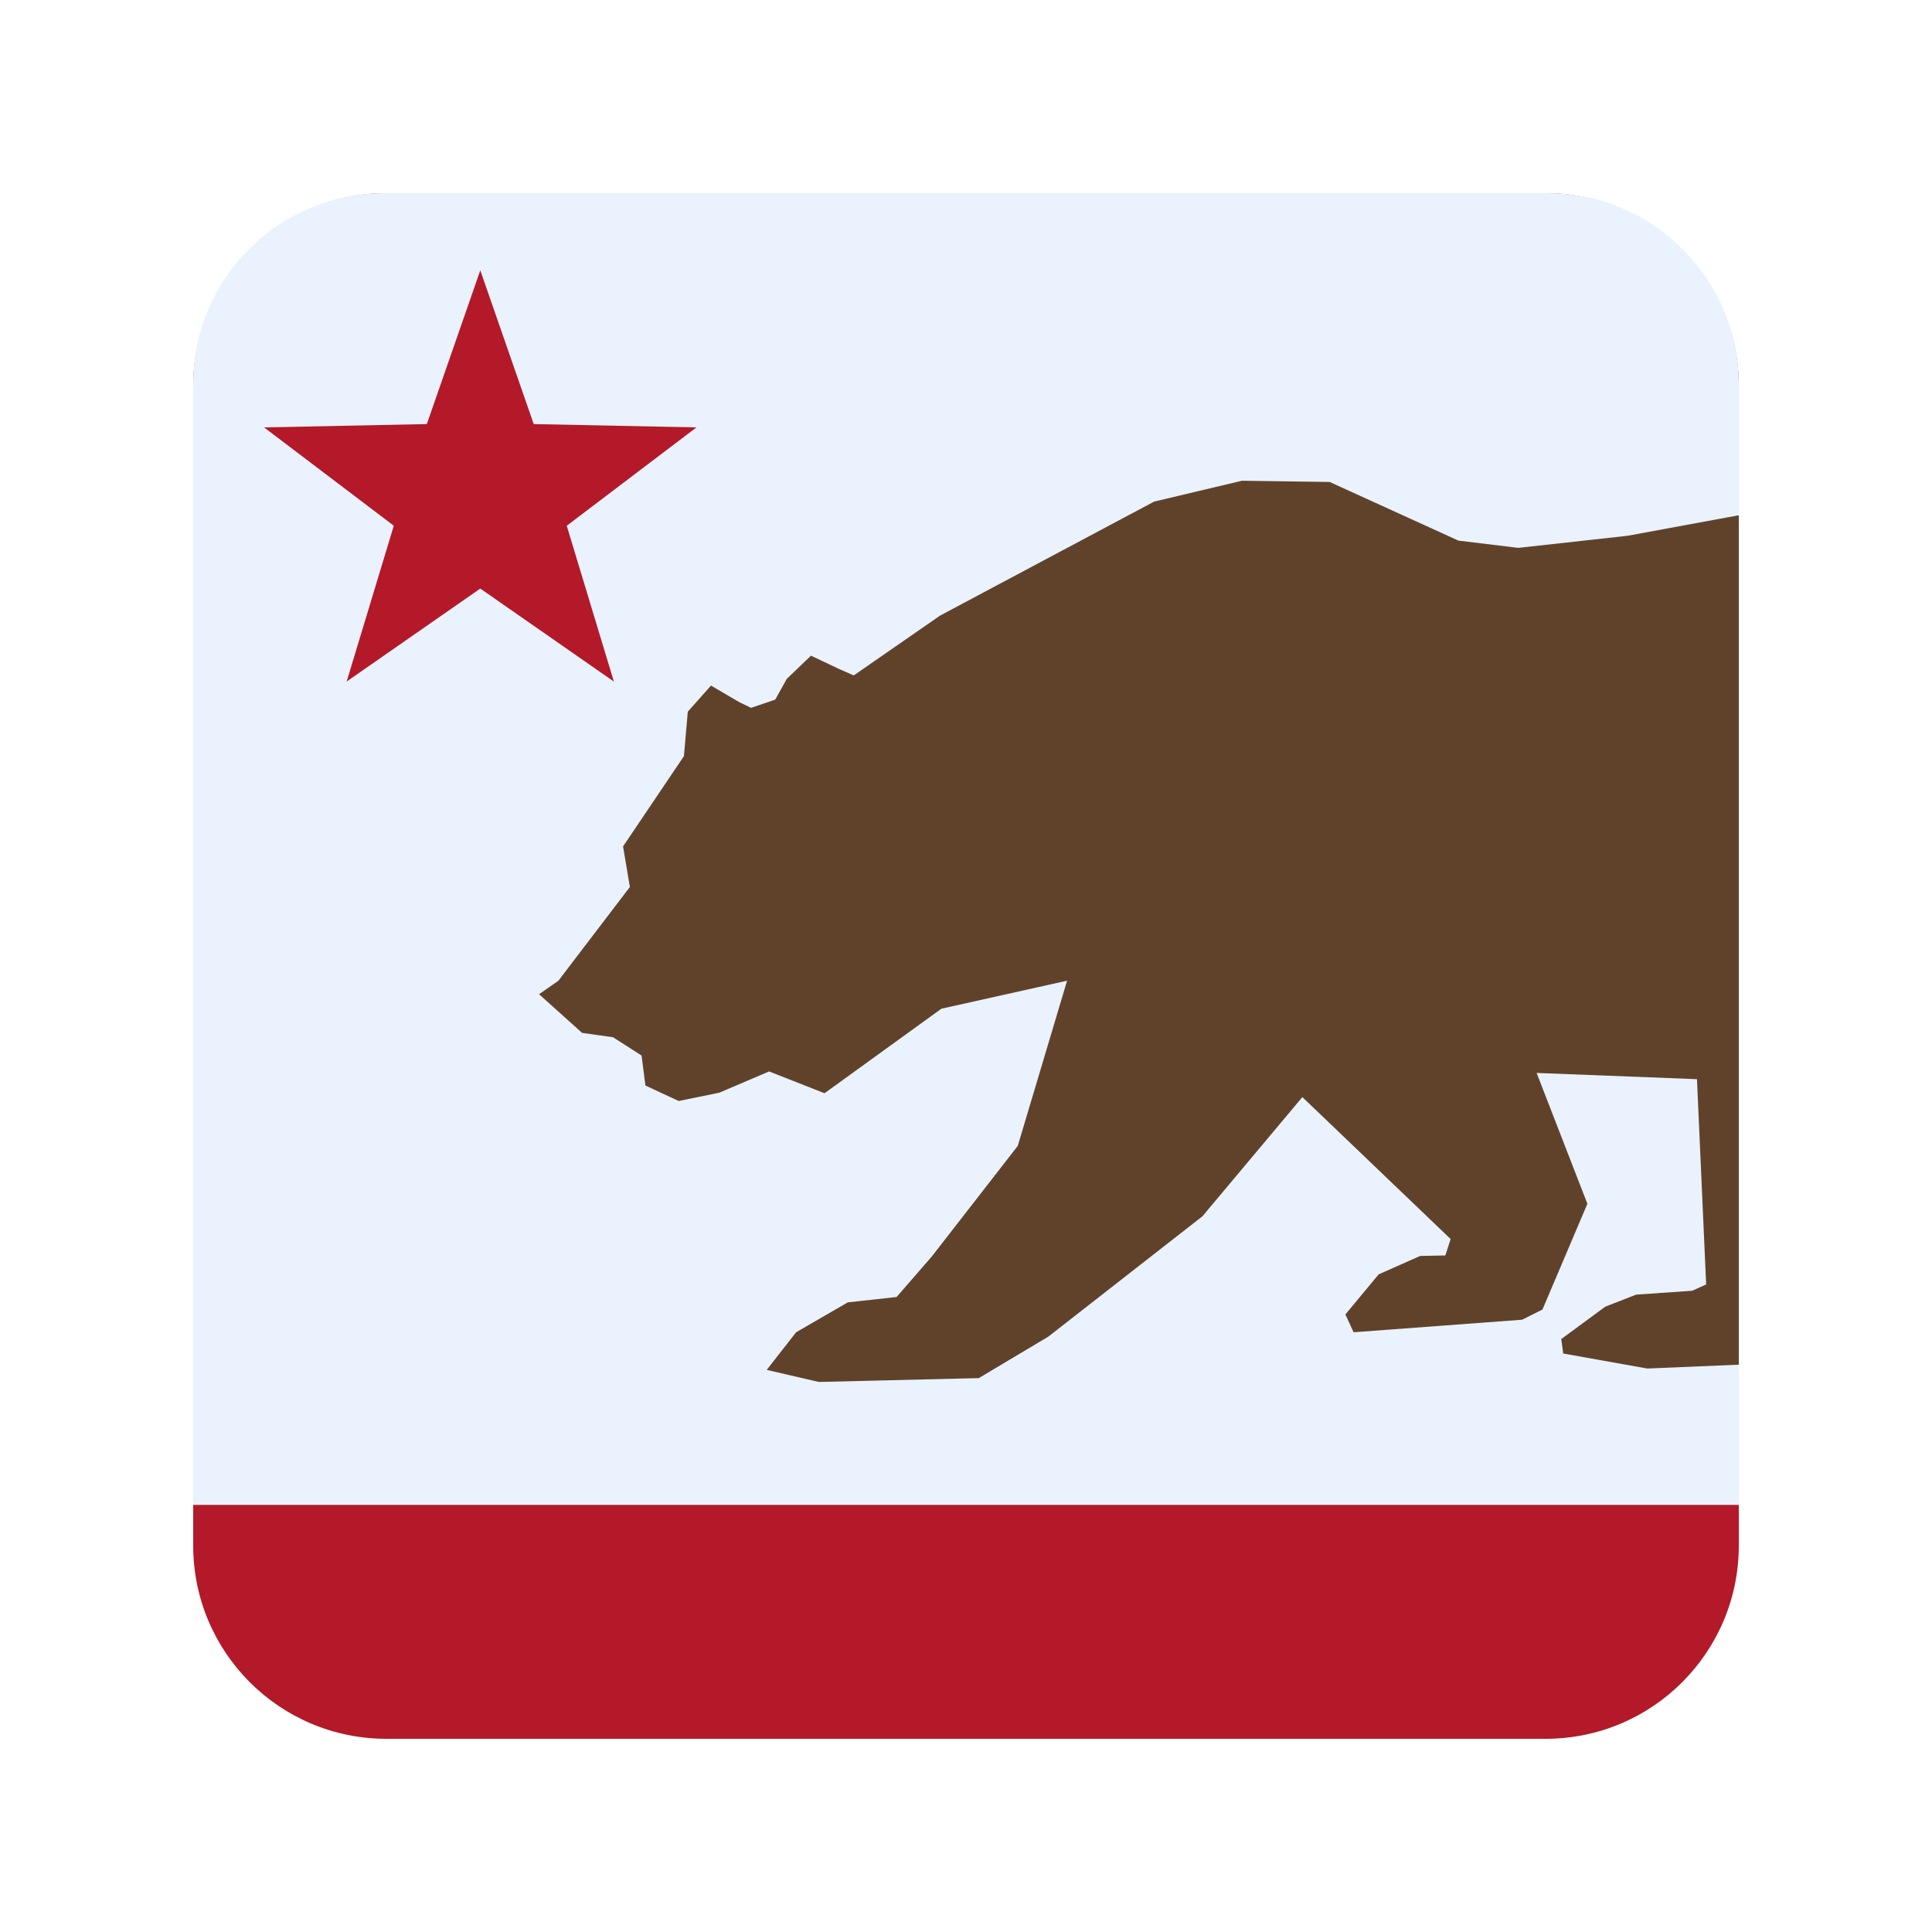
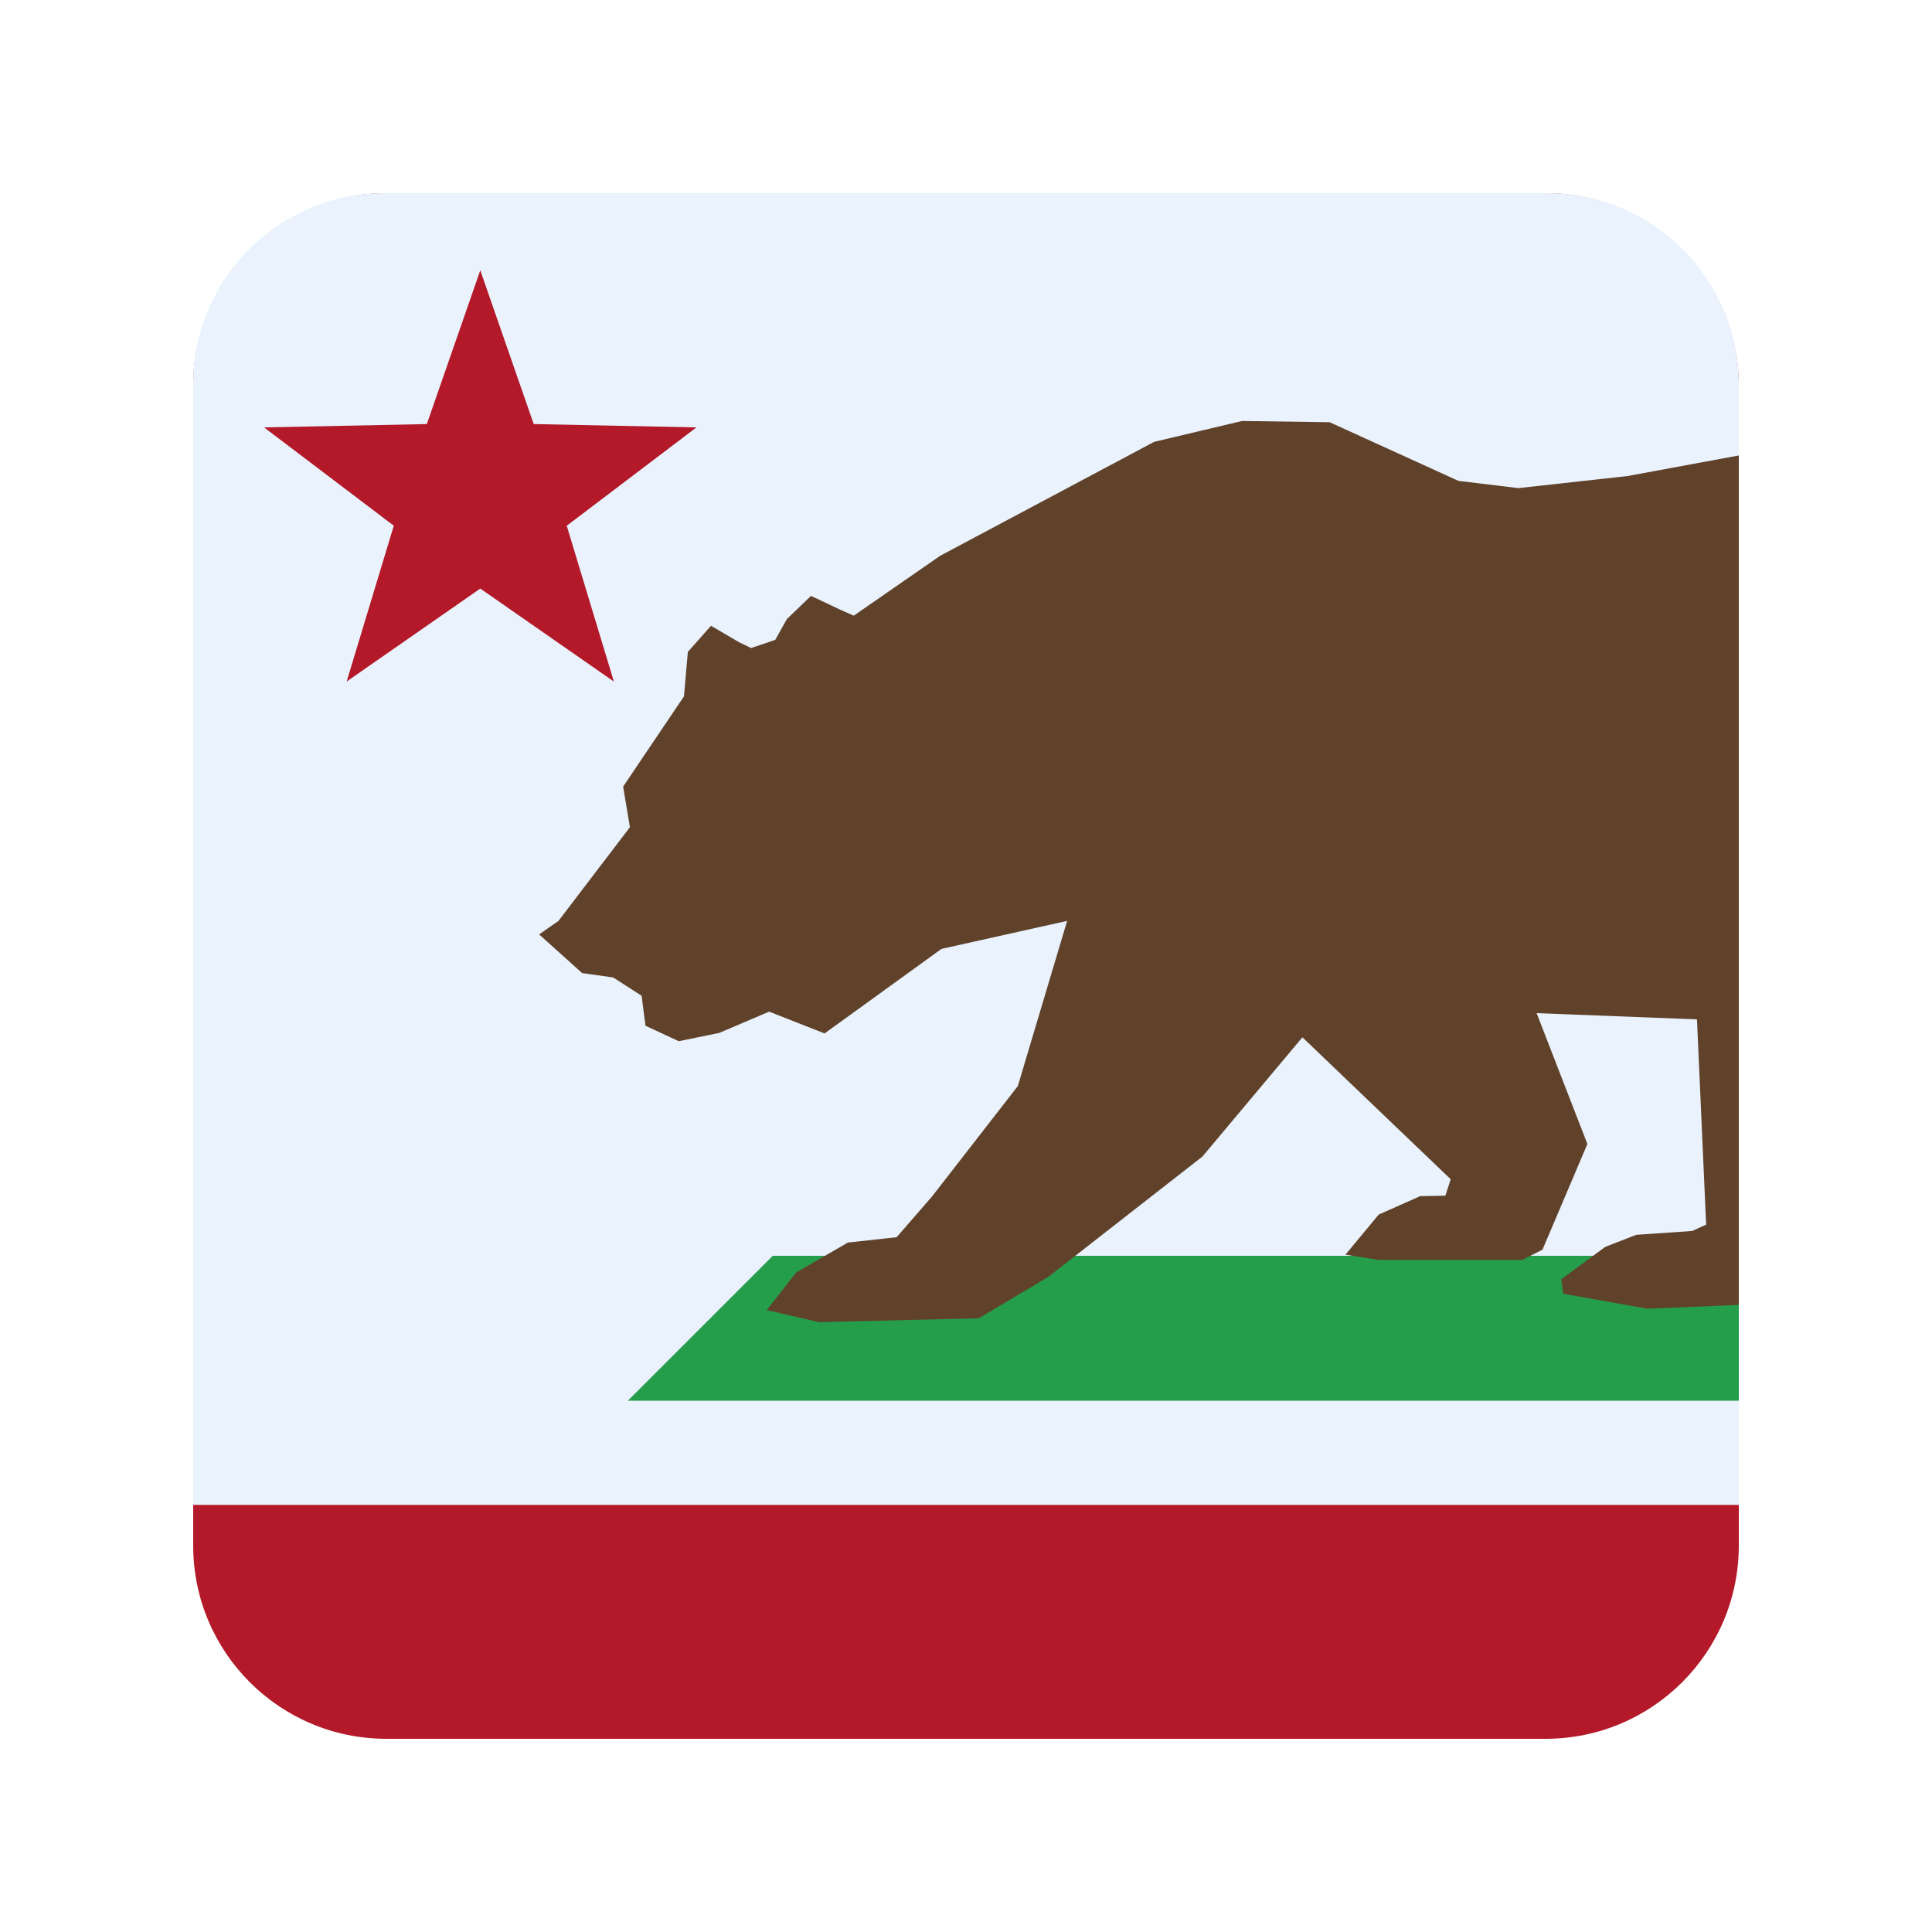
<svg xmlns="http://www.w3.org/2000/svg" width="40" height="40" viewBox="0 0 40 40" version="1.1" id="svg1">
  <defs id="defs1">
    <clipPath id="clip-European">
      <rect width="40" height="40" id="rect1" />
    </clipPath>
  </defs>
  <rect id="Rectangle_4426" data-name="Rectangle 4426" width="32" height="32" rx="4" fill="#039" style="fill:#b31928;fill-opacity:1" transform="translate(4,4)" />
  <path style="fill:#e9f2fd;fill-opacity:1;stroke:#241f31;stroke-width:0;stroke-linecap:round" id="rect2" width="32" height="27.157" x="4" y="4" d="M 7.951,4 H 32.036 A 3.964,3.964 45 0 1 36,7.964 V 31.157 H 4 V 7.951 A 3.951,3.951 135 0 1 7.951,4 Z" />
  <path style="fill:#b31928;fill-opacity:1;stroke:none;stroke-width:1.38;stroke-linecap:round;stroke-linejoin:round;stroke-opacity:1;paint-order:stroke fill markers" id="path6" d="m 8.839,2.21 1.527,4.394 4.651,0.095 -3.707,2.811 1.347,4.453 L 8.839,11.305 5.02,13.962 6.367,9.509 2.66,6.699 7.311,6.604 Z" transform="matrix(0.7244072,0,0,0.7244072,3.540773,3.99607)" />
-   <path style="fill:#60422b;stroke-linecap:round;stroke-linejoin:round;paint-order:stroke fill markers;fill-opacity:1" d="m 17.676,13.984 1.789,-1.24 4.43,-2.359 1.82,-0.432 1.815,0.026 2.665,1.214 1.24,0.15 2.26,-0.25 L 36,10.668 v 17.586 l -1.895,0.08 -1.74,-0.311 -0.041,-0.299 0.91,-0.67 0.641,-0.25 1.16,-0.08 0.289,-0.131 -0.19,-4.25 -3.32,-0.129 1.051,2.709 -0.93,2.189 -0.42,0.211 -3.49,0.26 -0.17,-0.369 0.689,-0.83 0.859,-0.381 0.521,-0.01 0.11,-0.34 -3.07,-2.939 -2.07,2.469 -3.189,2.49 -1.44,0.859 -3.311,0.08 -1.08,-0.25 0.609,-0.779 1.07,-0.619 1.01,-0.111 0.73,-0.84 1.779,-2.289 1.021,-3.42 -2.602,0.58 -2.42,1.75 -1.148,-0.451 -1.031,0.44 -0.84,0.172 -0.689,-0.32 -0.08,-0.621 -0.59,-0.379 -0.641,-0.09 -0.891,-0.801 0.4,-0.279 1.48,-1.941 -0.141,-0.84 1.26,-1.869 0.08,-0.92 0.48,-0.541 0.58,0.34 0.25,0.121 0.5,-0.17 0.24,-0.43 0.5,-0.48 0.59,0.279 z" id="path1" />
+   <path style="fill:#259e4c;fill-opacity:1;stroke:none;stroke-width:1;paint-order:stroke fill markers" d="m 13,29 3,-3 H 36 L 36,29 Z" id="path2" />
+   <path style="fill:#60422b;fill-opacity:1;stroke-linecap:round;stroke-linejoin:round;paint-order:stroke fill markers" d="m 17.676,12.747 1.789,-1.24 4.43,-2.359 1.82,-0.432 1.815,0.026 2.665,1.214 1.24,0.15 L 33.695,9.856 36,9.43 V 27.016 l -1.895,0.08 -1.74,-0.311 -0.041,-0.299 0.91,-0.67 0.641,-0.25 1.16,-0.08 0.289,-0.131 -0.19,-4.25 -3.32,-0.129 1.051,2.709 -0.93,2.189 -0.42,0.211 H 28.545 l -0.689,-0.109 0.689,-0.83 0.859,-0.381 0.521,-0.01 0.11,-0.34 -3.07,-2.939 -2.07,2.469 -3.189,2.49 -1.44,0.859 -3.311,0.08 -1.08,-0.25 0.609,-0.779 1.07,-0.619 1.01,-0.111 0.73,-0.84 1.779,-2.289 1.021,-3.42 -2.602,0.58 -2.42,1.75 -1.148,-0.451 -1.031,0.44 -0.84,0.172 -0.689,-0.32 -0.08,-0.621 -0.59,-0.379 -0.641,-0.09 -0.891,-0.801 0.4,-0.279 1.48,-1.941 -0.141,-0.84 1.26,-1.869 0.08,-0.92 0.48,-0.541 0.58,0.34 0.25,0.121 0.5,-0.17 0.24,-0.43 0.5,-0.48 0.59,0.279 z" id="path1" />
</svg>
